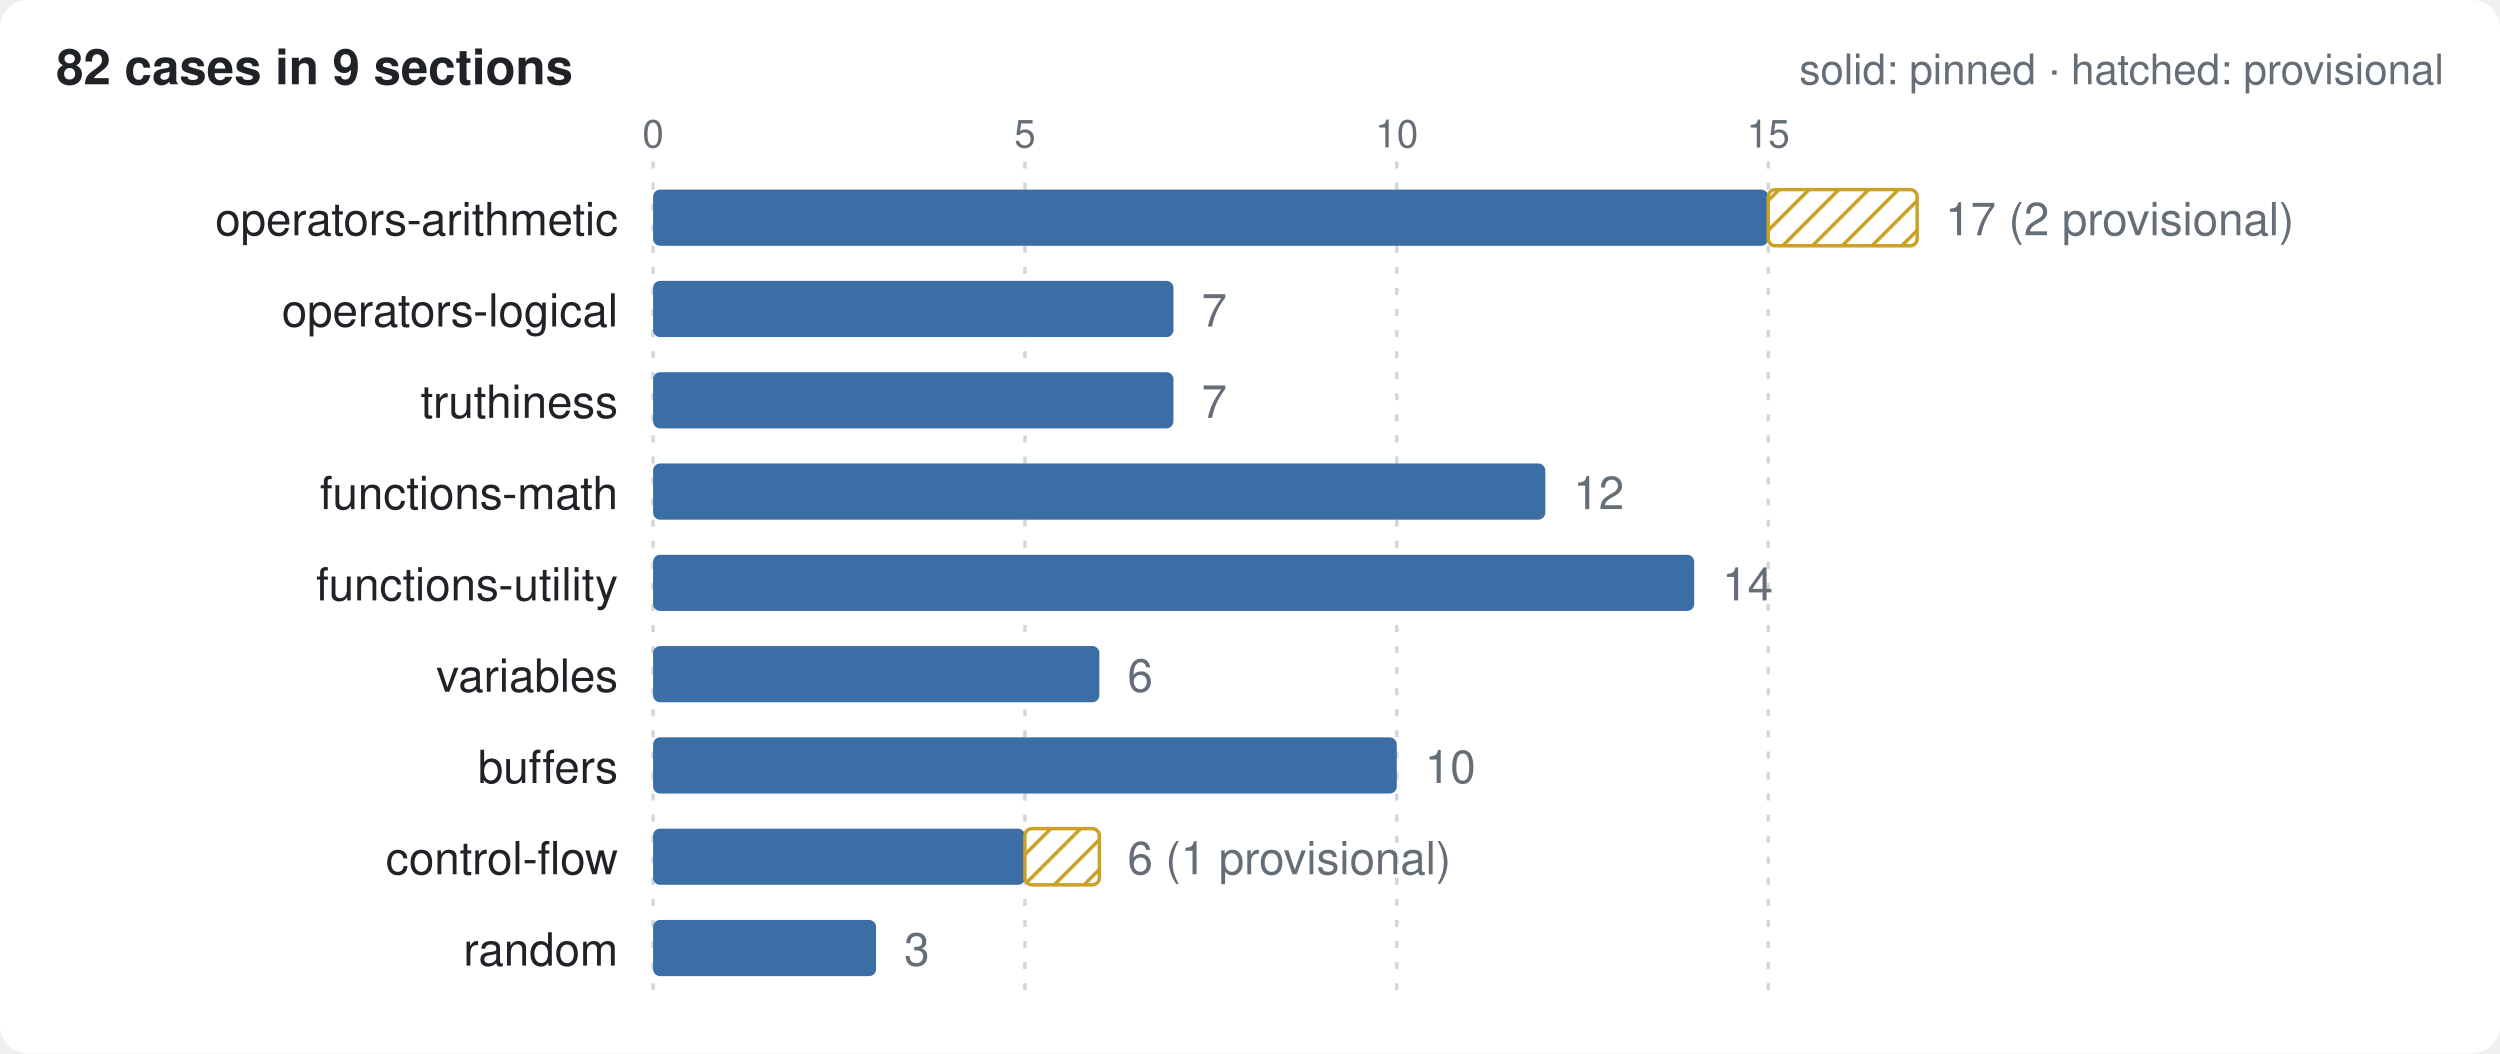
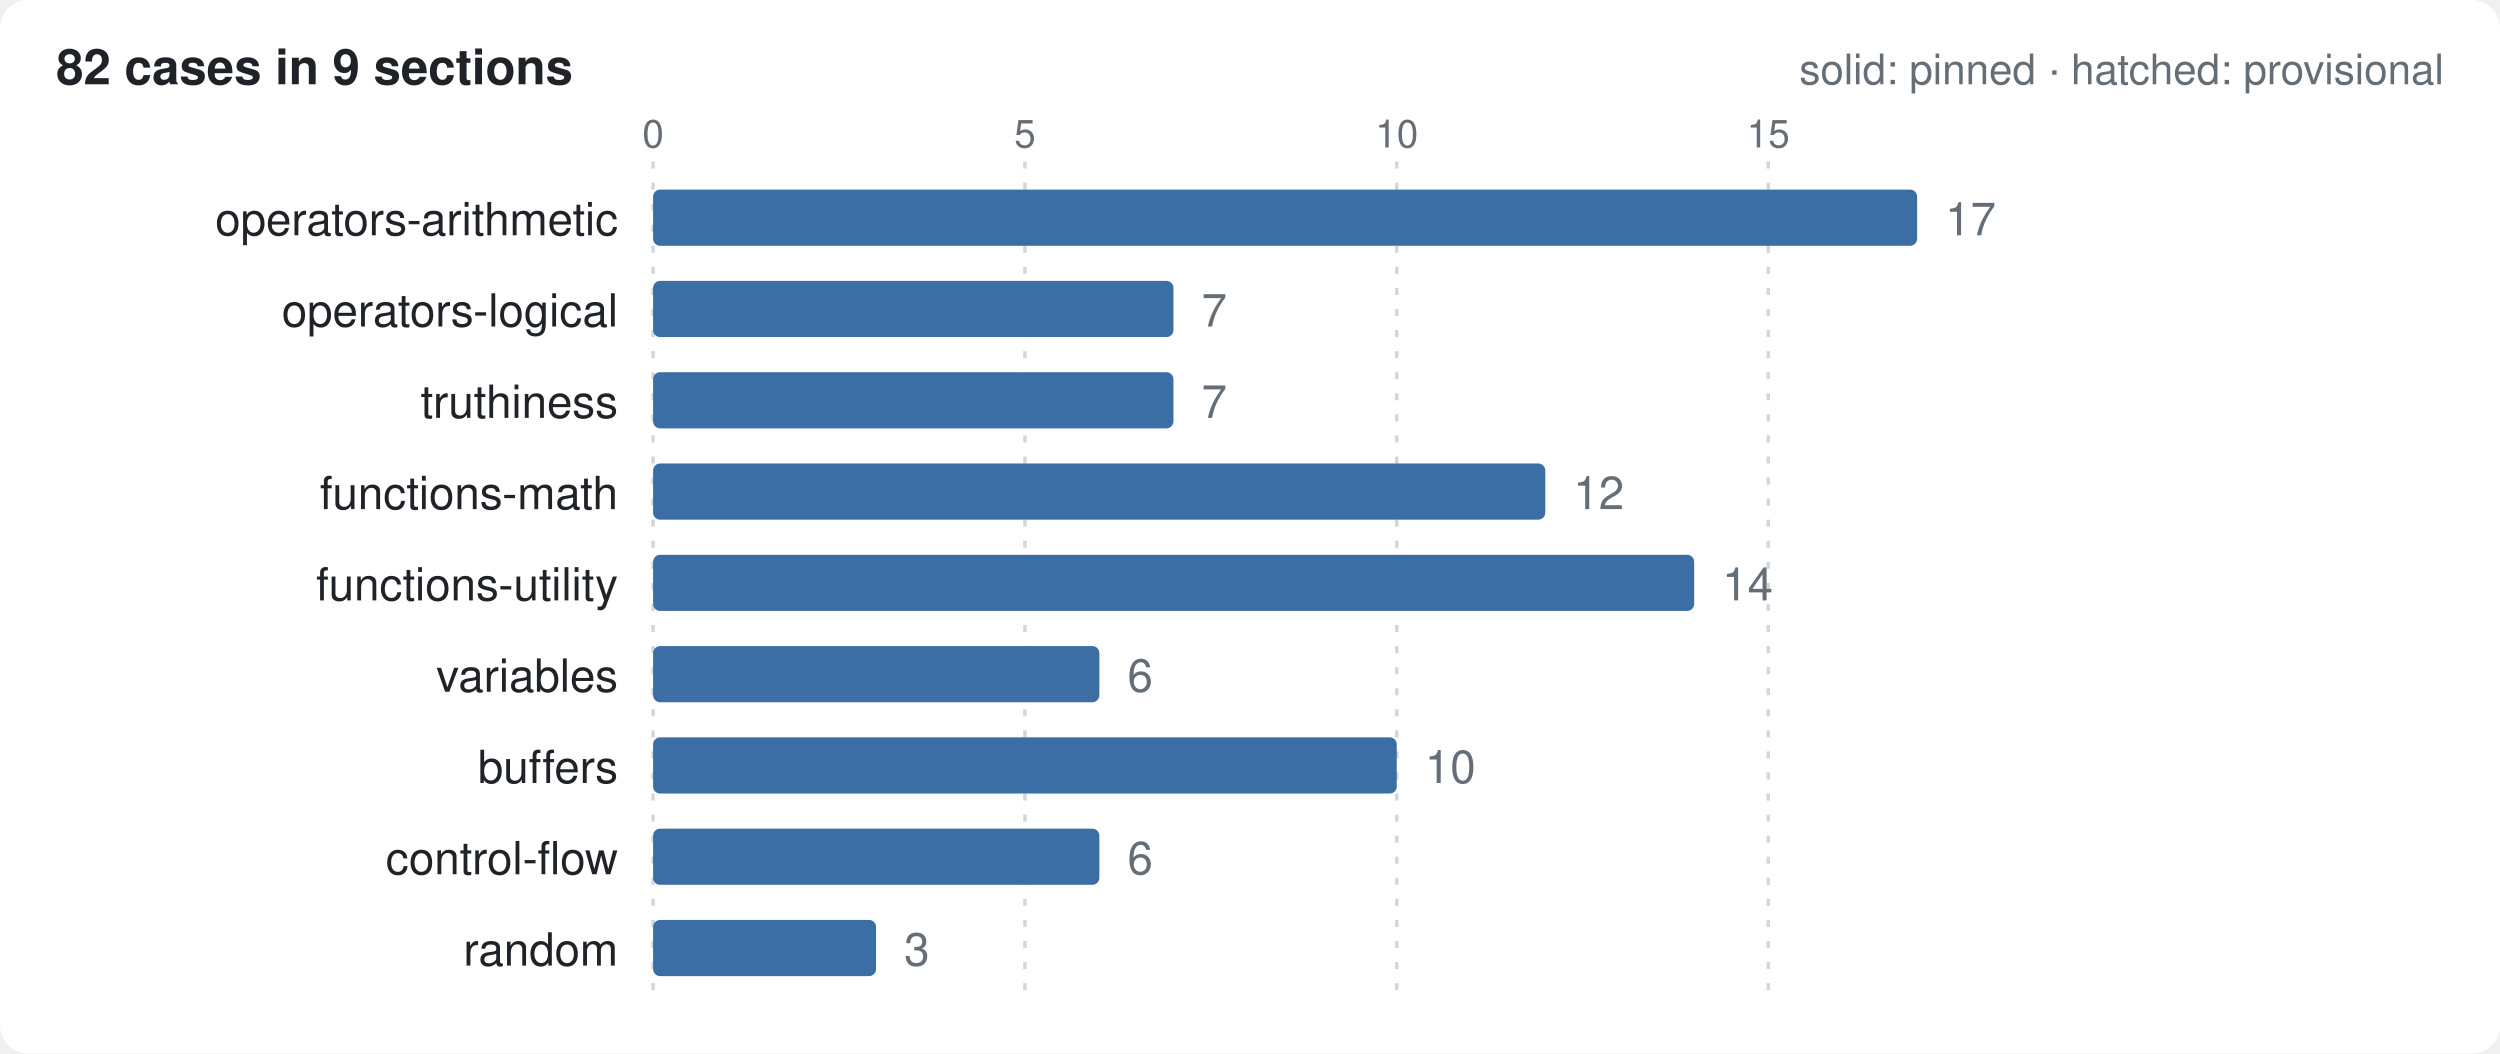
- <svg xmlns="http://www.w3.org/2000/svg" width="712" height="300" viewBox="0 0 712 300" font-family="ui-sans-serif, system-ui, -apple-system, Segoe UI, Helvetica, Arial, sans-serif" font-size="13" role="img" aria-label="EEL conformance corpus: 82 cases across 9 sections, 3 provisional">
+ <svg xmlns="http://www.w3.org/2000/svg" width="712" height="300" viewBox="0 0 712 300" font-family="ui-sans-serif, system-ui, -apple-system, Segoe UI, Helvetica, Arial, sans-serif" font-size="13" role="img" aria-label="EEL conformance corpus: 82 cases across 9 sections, 0 provisional">
  <defs>
    <pattern id="hatch-light" width="6" height="6" patternUnits="userSpaceOnUse" patternTransform="rotate(45)">
      <rect width="6" height="6" fill="#ffffff" />
      <line x1="0" y1="0" x2="0" y2="6" stroke="#c9a227" stroke-width="2" />
    </pattern>
  </defs>
  <rect width="712" height="300" fill="#ffffff" rx="8" />
  <text x="16" y="24" fill="#1f2328" font-weight="600" font-size="14">82 cases in 9 sections</text>
  <text x="696" y="24" text-anchor="end" fill="#656d76" font-size="12">solid: pinned · hatched: provisional</text>
  <line x1="186.0" y1="46" x2="186.0" y2="284" stroke="#d0d7de" stroke-dasharray="2 4" />
  <text x="186.0" y="42" text-anchor="middle" fill="#656d76" font-size="11">0</text>
  <line x1="291.9" y1="46" x2="291.9" y2="284" stroke="#d0d7de" stroke-dasharray="2 4" />
  <text x="291.9" y="42" text-anchor="middle" fill="#656d76" font-size="11">5</text>
  <line x1="397.8" y1="46" x2="397.8" y2="284" stroke="#d0d7de" stroke-dasharray="2 4" />
  <text x="397.8" y="42" text-anchor="middle" fill="#656d76" font-size="11">10</text>
  <line x1="503.6" y1="46" x2="503.6" y2="284" stroke="#d0d7de" stroke-dasharray="2 4" />
  <text x="503.6" y="42" text-anchor="middle" fill="#656d76" font-size="11">15</text>
  <text x="176" y="67" text-anchor="end" fill="#1f2328">operators-arithmetic</text>
-   <rect x="186" y="54" width="317.6" height="16" rx="2" fill="#3b6ea5" />
-   <rect x="503.6" y="54" width="42.4" height="16" rx="2" fill="url(#hatch-light)" stroke="#c9a227" stroke-width="1" />
-   <text x="554.0" y="67" fill="#656d76">17 (2 provisional)</text>
+   <rect x="186" y="54" width="360.0" height="16" rx="2" fill="#3b6ea5" />
+   <text x="554.0" y="67" fill="#656d76">17</text>
  <text x="176" y="93" text-anchor="end" fill="#1f2328">operators-logical</text>
  <rect x="186" y="80" width="148.2" height="16" rx="2" fill="#3b6ea5" />
  <text x="342.2" y="93" fill="#656d76">7</text>
  <text x="176" y="119" text-anchor="end" fill="#1f2328">truthiness</text>
  <rect x="186" y="106" width="148.2" height="16" rx="2" fill="#3b6ea5" />
  <text x="342.2" y="119" fill="#656d76">7</text>
  <text x="176" y="145" text-anchor="end" fill="#1f2328">functions-math</text>
  <rect x="186" y="132" width="254.1" height="16" rx="2" fill="#3b6ea5" />
  <text x="448.1" y="145" fill="#656d76">12</text>
  <text x="176" y="171" text-anchor="end" fill="#1f2328">functions-utility</text>
  <rect x="186" y="158" width="296.5" height="16" rx="2" fill="#3b6ea5" />
  <text x="490.5" y="171" fill="#656d76">14</text>
  <text x="176" y="197" text-anchor="end" fill="#1f2328">variables</text>
  <rect x="186" y="184" width="127.1" height="16" rx="2" fill="#3b6ea5" />
  <text x="321.1" y="197" fill="#656d76">6</text>
  <text x="176" y="223" text-anchor="end" fill="#1f2328">buffers</text>
  <rect x="186" y="210" width="211.8" height="16" rx="2" fill="#3b6ea5" />
  <text x="405.8" y="223" fill="#656d76">10</text>
  <text x="176" y="249" text-anchor="end" fill="#1f2328">control-flow</text>
-   <rect x="186" y="236" width="105.9" height="16" rx="2" fill="#3b6ea5" />
-   <rect x="291.9" y="236" width="21.2" height="16" rx="2" fill="url(#hatch-light)" stroke="#c9a227" stroke-width="1" />
-   <text x="321.1" y="249" fill="#656d76">6 (1 provisional)</text>
+   <rect x="186" y="236" width="127.1" height="16" rx="2" fill="#3b6ea5" />
+   <text x="321.1" y="249" fill="#656d76">6</text>
  <text x="176" y="275" text-anchor="end" fill="#1f2328">random</text>
  <rect x="186" y="262" width="63.5" height="16" rx="2" fill="#3b6ea5" />
  <text x="257.5" y="275" fill="#656d76">3</text>
</svg>
